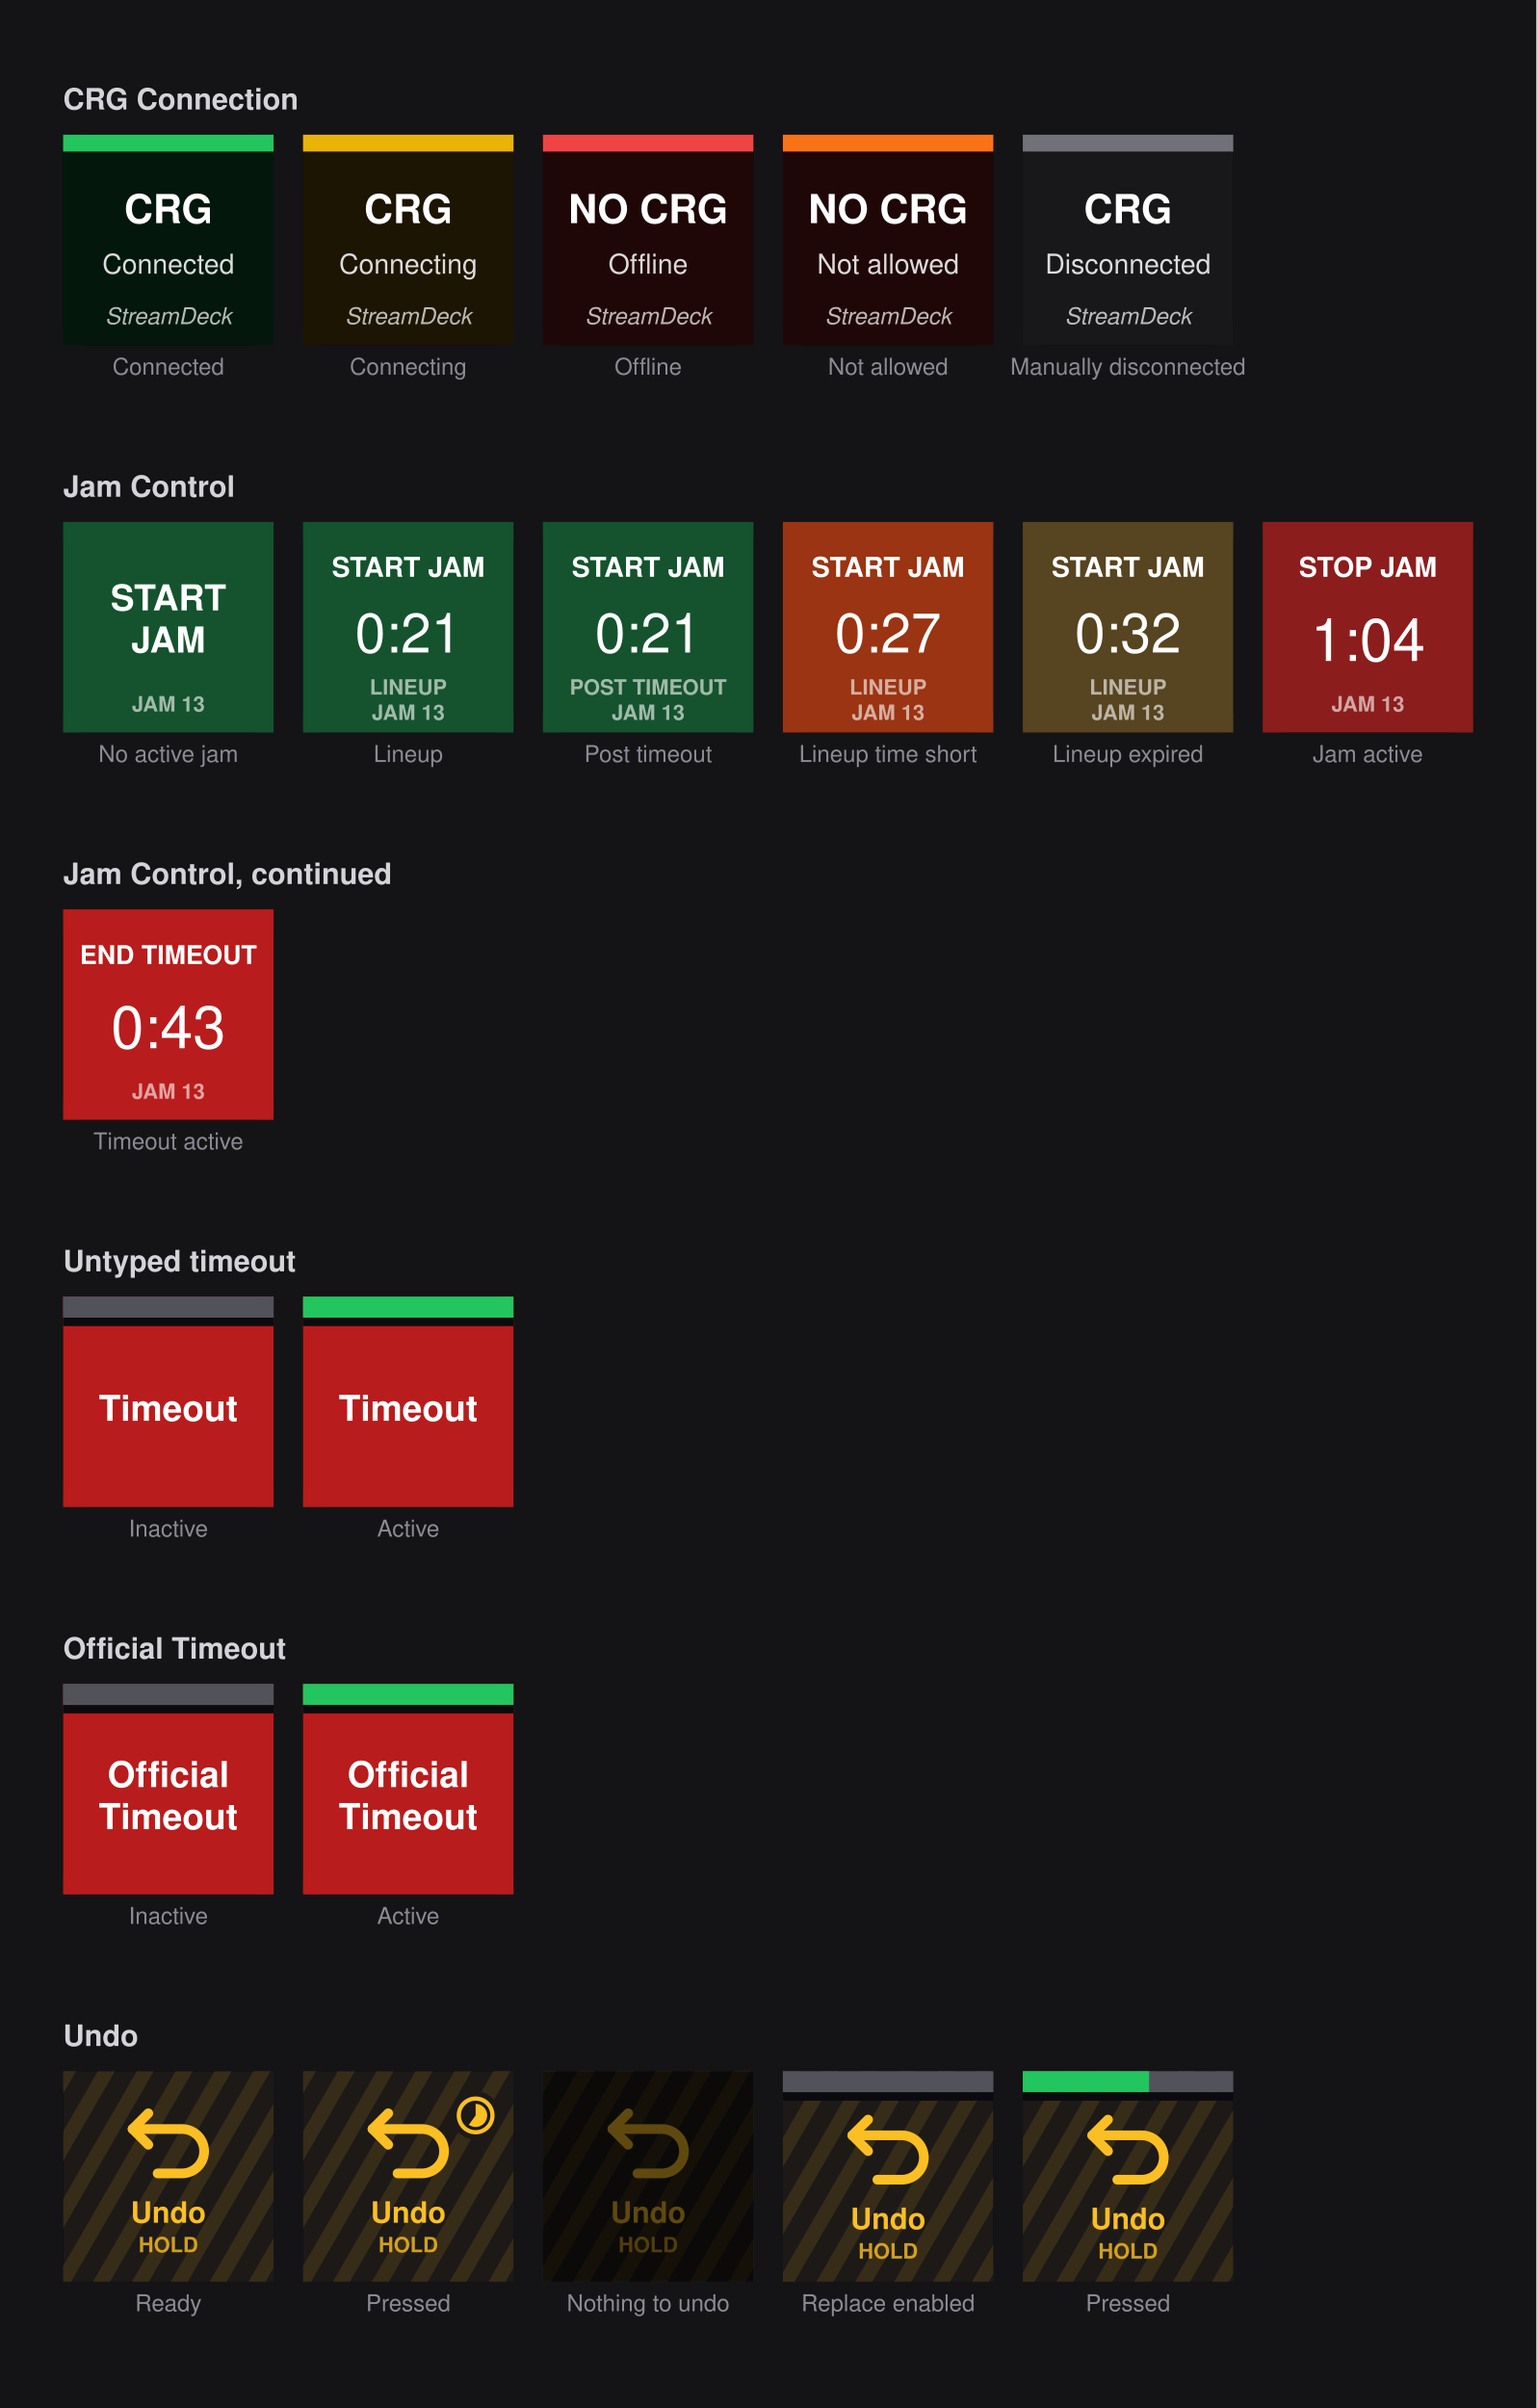
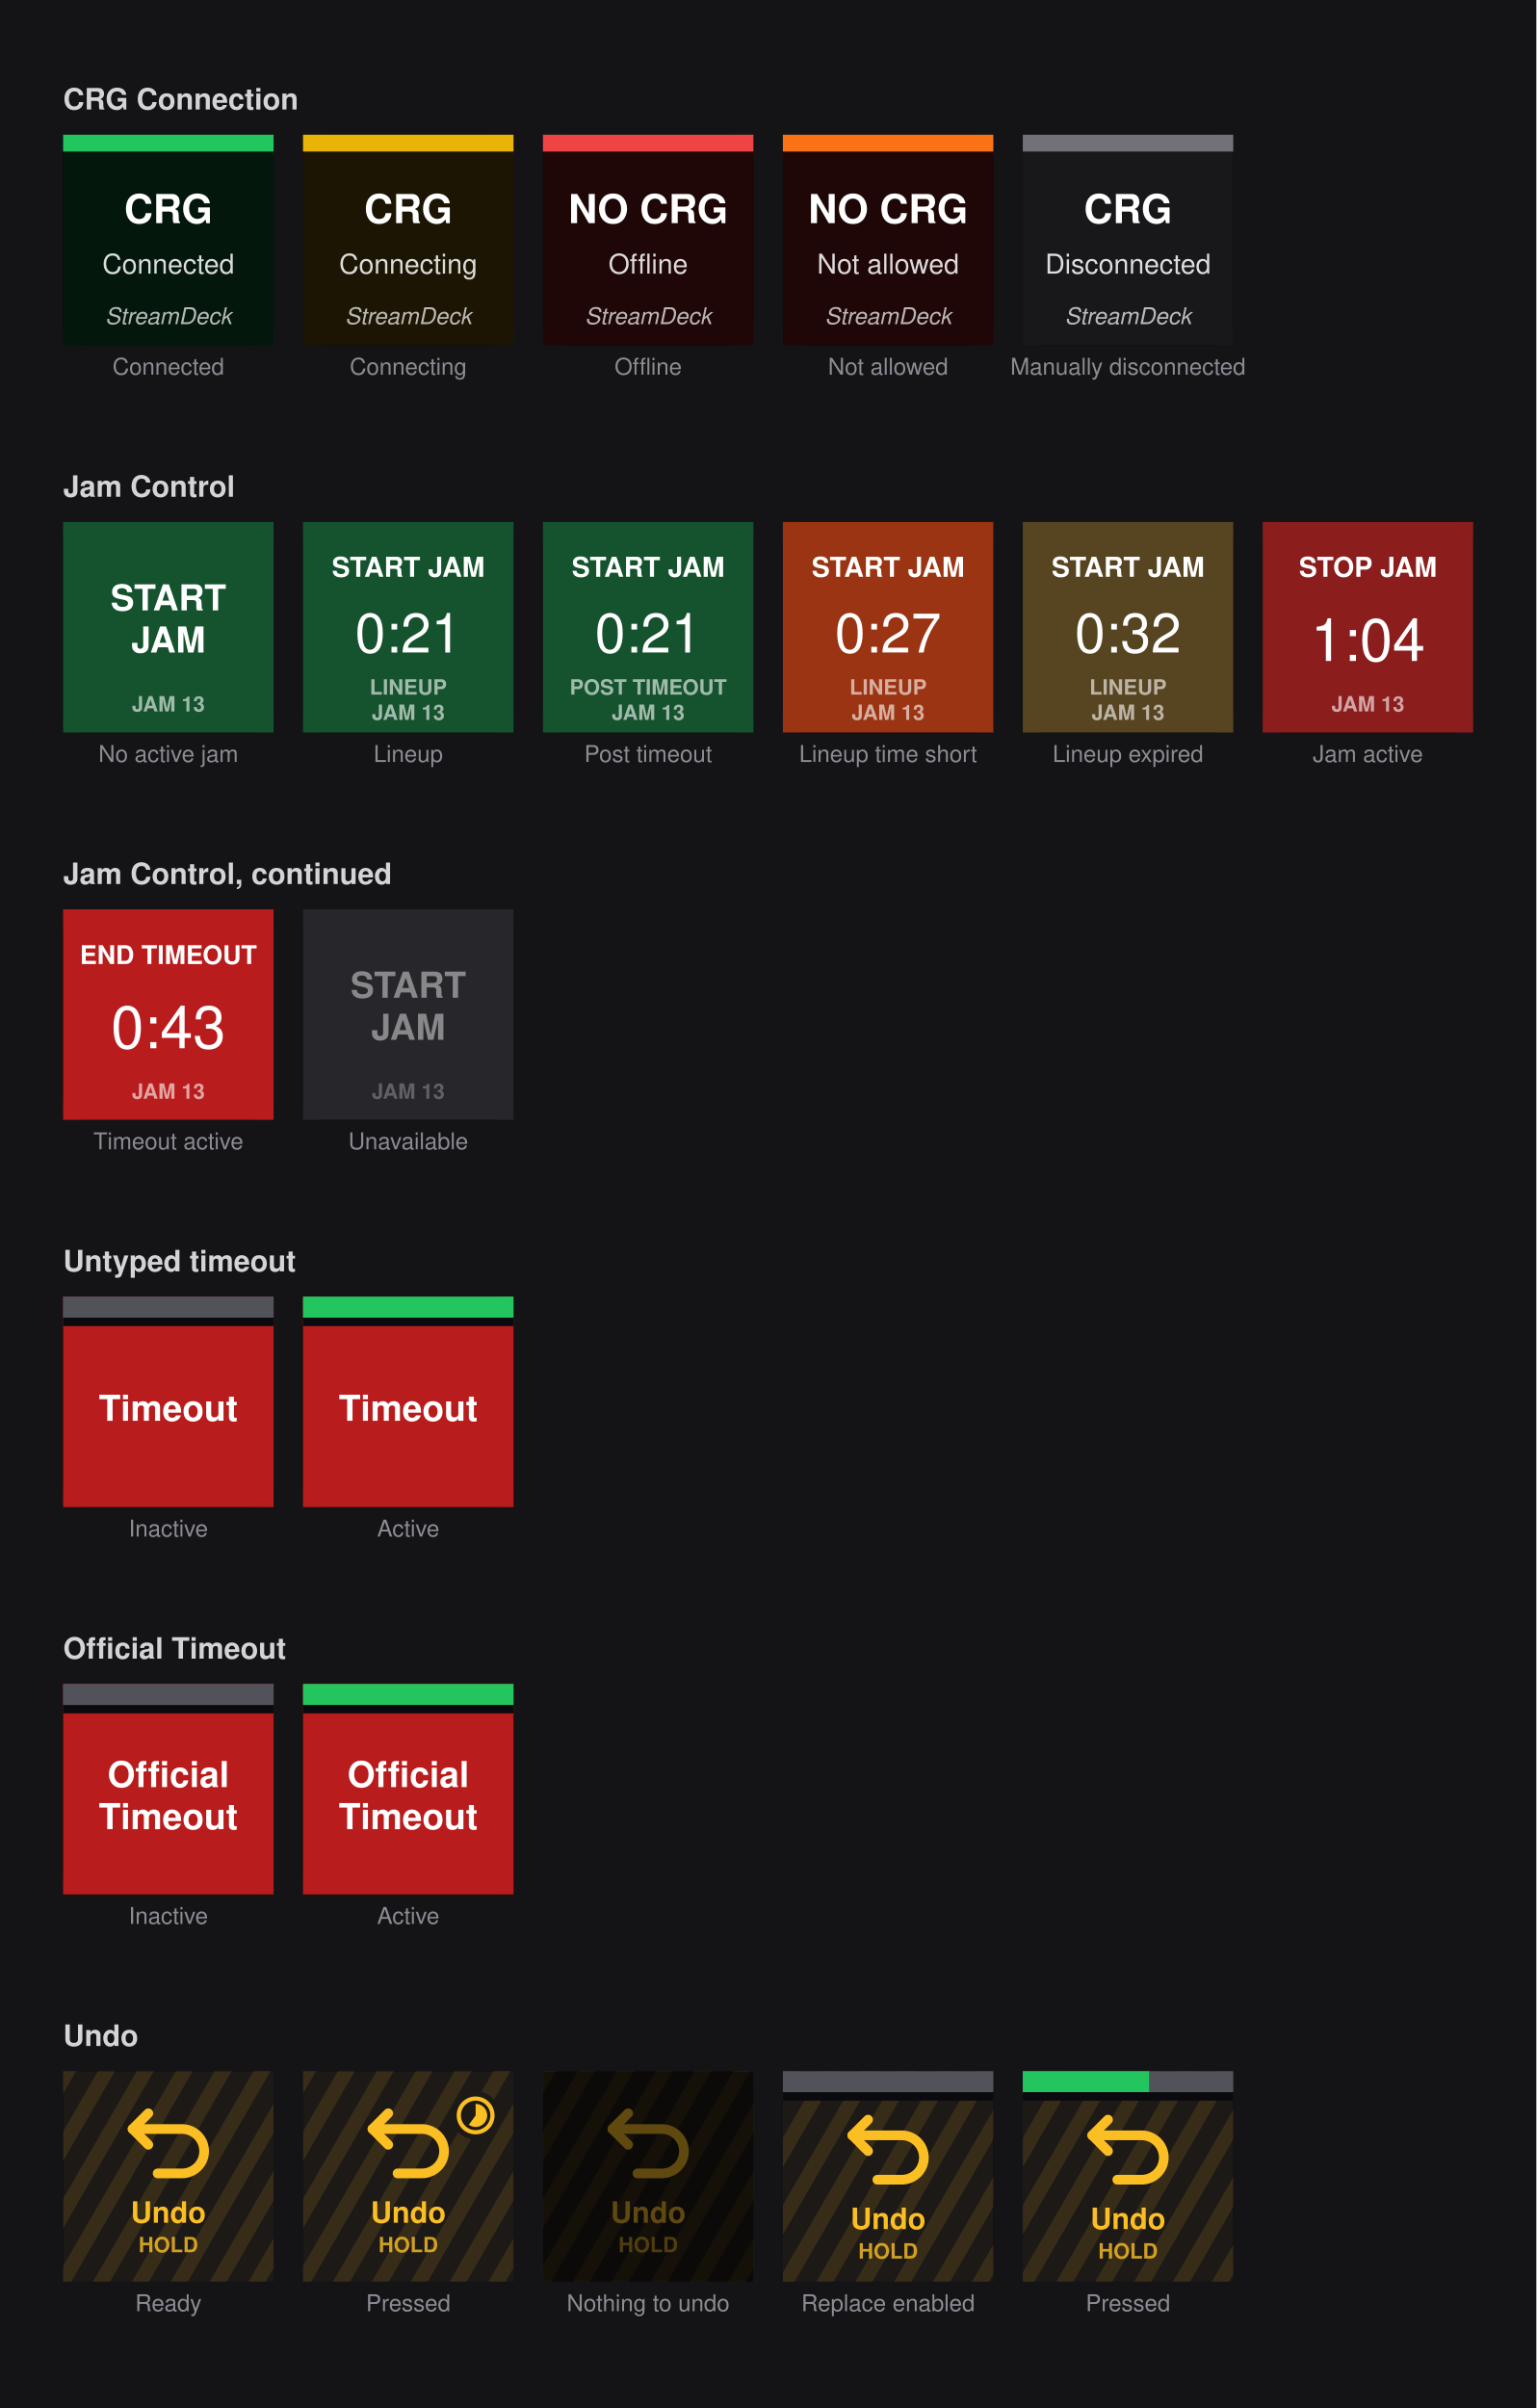
<svg xmlns="http://www.w3.org/2000/svg" viewBox="0 0 730 1144" width="730" height="1144" role="img" aria-label="Plugin buttons and the states they show">
  <rect width="730" height="1144" fill="#141417" />
  <text x="30" y="52" font-family="'Helvetica Neue', Helvetica, Arial, sans-serif" font-size="14" font-weight="bold" fill="#d4d4d8" text-anchor="start">CRG Connection</text>
  <svg x="30" y="64" width="100" height="100" viewBox="0 0 100 100">
    <rect width="100" height="100" rx="10" fill="#000000" />
    <g clip-path="inset(0 round 10px)">
      <rect width="100" height="100" fill="#04170c" />
      <rect width="100" height="8" fill="#22c55e" />
      <text x="50" y="42" fill="#ffffff" font-family="'Helvetica Neue', Helvetica, Arial, sans-serif" font-size="19" font-weight="700" text-anchor="middle">CRG</text>
      <text x="50" y="66" fill="#ffffff" font-family="'Helvetica Neue', Helvetica, Arial, sans-serif" font-size="13" font-weight="400" text-anchor="middle" opacity="0.85">Connected</text>
      <text x="50" y="90" fill="#ffffff" font-family="'Helvetica Neue', Helvetica, Arial, sans-serif" font-size="11" font-weight="400" text-anchor="middle" font-style="italic" opacity="0.7">StreamDeck</text>
    </g>
  </svg>
  <text x="80" y="178" font-family="'Helvetica Neue', Helvetica, Arial, sans-serif" font-size="11" font-weight="normal" fill="#8b8b93" text-anchor="middle">Connected</text>
  <svg x="144" y="64" width="100" height="100" viewBox="0 0 100 100">
    <rect width="100" height="100" rx="10" fill="#000000" />
    <g clip-path="inset(0 round 10px)">
      <rect width="100" height="100" fill="#1c1503" />
      <rect width="100" height="8" fill="#eab308" />
      <text x="50" y="42" fill="#ffffff" font-family="'Helvetica Neue', Helvetica, Arial, sans-serif" font-size="19" font-weight="700" text-anchor="middle">CRG</text>
      <text x="50" y="66" fill="#ffffff" font-family="'Helvetica Neue', Helvetica, Arial, sans-serif" font-size="13" font-weight="400" text-anchor="middle" opacity="0.85">Connecting</text>
      <text x="50" y="90" fill="#ffffff" font-family="'Helvetica Neue', Helvetica, Arial, sans-serif" font-size="11" font-weight="400" text-anchor="middle" font-style="italic" opacity="0.7">StreamDeck</text>
    </g>
  </svg>
  <text x="194" y="178" font-family="'Helvetica Neue', Helvetica, Arial, sans-serif" font-size="11" font-weight="normal" fill="#8b8b93" text-anchor="middle">Connecting</text>
  <svg x="258" y="64" width="100" height="100" viewBox="0 0 100 100">
    <rect width="100" height="100" rx="10" fill="#000000" />
    <g clip-path="inset(0 round 10px)">
      <rect width="100" height="100" fill="#1f0708" />
      <rect width="100" height="8" fill="#ef4444" />
      <text x="50" y="42" fill="#ffffff" font-family="'Helvetica Neue', Helvetica, Arial, sans-serif" font-size="19" font-weight="700" text-anchor="middle">NO CRG</text>
      <text x="50" y="66" fill="#ffffff" font-family="'Helvetica Neue', Helvetica, Arial, sans-serif" font-size="13" font-weight="400" text-anchor="middle" opacity="0.85">Offline</text>
      <text x="50" y="90" fill="#ffffff" font-family="'Helvetica Neue', Helvetica, Arial, sans-serif" font-size="11" font-weight="400" text-anchor="middle" font-style="italic" opacity="0.7">StreamDeck</text>
    </g>
  </svg>
  <text x="308" y="178" font-family="'Helvetica Neue', Helvetica, Arial, sans-serif" font-size="11" font-weight="normal" fill="#8b8b93" text-anchor="middle">Offline</text>
  <svg x="372" y="64" width="100" height="100" viewBox="0 0 100 100">
    <rect width="100" height="100" rx="10" fill="#000000" />
    <g clip-path="inset(0 round 10px)">
      <rect width="100" height="100" fill="#1f0708" />
      <rect width="100" height="8" fill="#f97316" />
      <text x="50" y="42" fill="#ffffff" font-family="'Helvetica Neue', Helvetica, Arial, sans-serif" font-size="19" font-weight="700" text-anchor="middle">NO CRG</text>
      <text x="50" y="66" fill="#ffffff" font-family="'Helvetica Neue', Helvetica, Arial, sans-serif" font-size="13" font-weight="400" text-anchor="middle" opacity="0.85">Not allowed</text>
      <text x="50" y="90" fill="#ffffff" font-family="'Helvetica Neue', Helvetica, Arial, sans-serif" font-size="11" font-weight="400" text-anchor="middle" font-style="italic" opacity="0.7">StreamDeck</text>
    </g>
  </svg>
  <text x="422" y="178" font-family="'Helvetica Neue', Helvetica, Arial, sans-serif" font-size="11" font-weight="normal" fill="#8b8b93" text-anchor="middle">Not allowed</text>
  <svg x="486" y="64" width="100" height="100" viewBox="0 0 100 100">
    <rect width="100" height="100" rx="10" fill="#000000" />
    <g clip-path="inset(0 round 10px)">
      <rect width="100" height="100" fill="#18181b" />
      <rect width="100" height="8" fill="#71717a" />
      <text x="50" y="42" fill="#ffffff" font-family="'Helvetica Neue', Helvetica, Arial, sans-serif" font-size="19" font-weight="700" text-anchor="middle">CRG</text>
      <text x="50" y="66" fill="#ffffff" font-family="'Helvetica Neue', Helvetica, Arial, sans-serif" font-size="13" font-weight="400" text-anchor="middle" opacity="0.85">Disconnected</text>
      <text x="50" y="90" fill="#ffffff" font-family="'Helvetica Neue', Helvetica, Arial, sans-serif" font-size="11" font-weight="400" text-anchor="middle" font-style="italic" opacity="0.7">StreamDeck</text>
    </g>
  </svg>
  <text x="536" y="178" font-family="'Helvetica Neue', Helvetica, Arial, sans-serif" font-size="11" font-weight="normal" fill="#8b8b93" text-anchor="middle">Manually disconnected</text>
  <text x="30" y="236" font-family="'Helvetica Neue', Helvetica, Arial, sans-serif" font-size="14" font-weight="bold" fill="#d4d4d8" text-anchor="start">Jam Control</text>
  <svg x="30" y="248" width="100" height="100" viewBox="0 0 100 100">
    <rect width="100" height="100" rx="10" fill="#000000" />
    <g clip-path="inset(0 round 10px)">
      <rect width="100" height="100" fill="#14532d" />
      <text x="50" y="42" fill="#ffffff" font-family="'Helvetica Neue', Helvetica, Arial, sans-serif" font-size="17" font-weight="700" text-anchor="middle">START</text>
      <text x="50" y="62" fill="#ffffff" font-family="'Helvetica Neue', Helvetica, Arial, sans-serif" font-size="17" font-weight="700" text-anchor="middle">JAM</text>
      <text x="50" y="90" fill="#ffffff" font-family="'Helvetica Neue', Helvetica, Arial, sans-serif" font-size="10" font-weight="700" text-anchor="middle" opacity="0.6">JAM 13</text>
    </g>
  </svg>
  <text x="80" y="362" font-family="'Helvetica Neue', Helvetica, Arial, sans-serif" font-size="11" font-weight="normal" fill="#8b8b93" text-anchor="middle">No active jam</text>
  <svg x="144" y="248" width="100" height="100" viewBox="0 0 100 100">
    <rect width="100" height="100" rx="10" fill="#000000" />
    <g clip-path="inset(0 round 10px)">
      <rect width="100" height="100" fill="#14532d" />
      <text x="50" y="26" fill="#ffffff" font-family="'Helvetica Neue', Helvetica, Arial, sans-serif" font-size="13" font-weight="700" text-anchor="middle">START JAM</text>
      <text x="50" y="62" fill="#ffffff" font-family="'Helvetica Neue', Helvetica, Arial, sans-serif" font-size="26" font-weight="400" text-anchor="middle">0:21</text>
      <text x="50" y="82" fill="#ffffff" font-family="'Helvetica Neue', Helvetica, Arial, sans-serif" font-size="10" font-weight="700" text-anchor="middle" opacity="0.6">LINEUP</text>
      <text x="50" y="94" fill="#ffffff" font-family="'Helvetica Neue', Helvetica, Arial, sans-serif" font-size="10" font-weight="700" text-anchor="middle" opacity="0.6">JAM 13</text>
    </g>
  </svg>
  <text x="194" y="362" font-family="'Helvetica Neue', Helvetica, Arial, sans-serif" font-size="11" font-weight="normal" fill="#8b8b93" text-anchor="middle">Lineup</text>
  <svg x="258" y="248" width="100" height="100" viewBox="0 0 100 100">
    <rect width="100" height="100" rx="10" fill="#000000" />
    <g clip-path="inset(0 round 10px)">
      <rect width="100" height="100" fill="#14532d" />
      <text x="50" y="26" fill="#ffffff" font-family="'Helvetica Neue', Helvetica, Arial, sans-serif" font-size="13" font-weight="700" text-anchor="middle">START JAM</text>
      <text x="50" y="62" fill="#ffffff" font-family="'Helvetica Neue', Helvetica, Arial, sans-serif" font-size="26" font-weight="400" text-anchor="middle">0:21</text>
      <text x="50" y="82" fill="#ffffff" font-family="'Helvetica Neue', Helvetica, Arial, sans-serif" font-size="10" font-weight="700" text-anchor="middle" opacity="0.6">POST TIMEOUT</text>
      <text x="50" y="94" fill="#ffffff" font-family="'Helvetica Neue', Helvetica, Arial, sans-serif" font-size="10" font-weight="700" text-anchor="middle" opacity="0.6">JAM 13</text>
    </g>
  </svg>
  <text x="308" y="362" font-family="'Helvetica Neue', Helvetica, Arial, sans-serif" font-size="11" font-weight="normal" fill="#8b8b93" text-anchor="middle">Post timeout</text>
  <svg x="372" y="248" width="100" height="100" viewBox="0 0 100 100">
    <rect width="100" height="100" rx="10" fill="#000000" />
    <g clip-path="inset(0 round 10px)">
      <rect width="100" height="100" fill="#9a3412" />
      <text x="50" y="26" fill="#ffffff" font-family="'Helvetica Neue', Helvetica, Arial, sans-serif" font-size="13" font-weight="700" text-anchor="middle">START JAM</text>
      <text x="50" y="62" fill="#ffffff" font-family="'Helvetica Neue', Helvetica, Arial, sans-serif" font-size="26" font-weight="400" text-anchor="middle">0:27</text>
      <text x="50" y="82" fill="#ffffff" font-family="'Helvetica Neue', Helvetica, Arial, sans-serif" font-size="10" font-weight="700" text-anchor="middle" opacity="0.6">LINEUP</text>
      <text x="50" y="94" fill="#ffffff" font-family="'Helvetica Neue', Helvetica, Arial, sans-serif" font-size="10" font-weight="700" text-anchor="middle" opacity="0.6">JAM 13</text>
    </g>
  </svg>
  <text x="422" y="362" font-family="'Helvetica Neue', Helvetica, Arial, sans-serif" font-size="11" font-weight="normal" fill="#8b8b93" text-anchor="middle">Lineup time short</text>
  <svg x="486" y="248" width="100" height="100" viewBox="0 0 100 100">
    <rect width="100" height="100" rx="10" fill="#000000" />
    <g clip-path="inset(0 round 10px)">
      <rect width="100" height="100" fill="#574420" />
      <text x="50" y="26" fill="#ffffff" font-family="'Helvetica Neue', Helvetica, Arial, sans-serif" font-size="13" font-weight="700" text-anchor="middle">START JAM</text>
      <text x="50" y="62" fill="#ffffff" font-family="'Helvetica Neue', Helvetica, Arial, sans-serif" font-size="26" font-weight="400" text-anchor="middle">0:32</text>
      <text x="50" y="82" fill="#ffffff" font-family="'Helvetica Neue', Helvetica, Arial, sans-serif" font-size="10" font-weight="700" text-anchor="middle" opacity="0.6">LINEUP</text>
      <text x="50" y="94" fill="#ffffff" font-family="'Helvetica Neue', Helvetica, Arial, sans-serif" font-size="10" font-weight="700" text-anchor="middle" opacity="0.6">JAM 13</text>
    </g>
  </svg>
  <text x="536" y="362" font-family="'Helvetica Neue', Helvetica, Arial, sans-serif" font-size="11" font-weight="normal" fill="#8b8b93" text-anchor="middle">Lineup expired</text>
  <svg x="600" y="248" width="100" height="100" viewBox="0 0 100 100">
    <rect width="100" height="100" rx="10" fill="#000000" />
    <g clip-path="inset(0 round 10px)">
      <rect width="100" height="100" fill="#8c1d1d" />
      <text x="50" y="26" fill="#ffffff" font-family="'Helvetica Neue', Helvetica, Arial, sans-serif" font-size="13" font-weight="700" text-anchor="middle">STOP JAM</text>
      <text x="50" y="66" fill="#ffffff" font-family="'Helvetica Neue', Helvetica, Arial, sans-serif" font-size="28" font-weight="400" text-anchor="middle">1:04</text>
      <text x="50" y="90" fill="#ffffff" font-family="'Helvetica Neue', Helvetica, Arial, sans-serif" font-size="10" font-weight="700" text-anchor="middle" opacity="0.6">JAM 13</text>
    </g>
  </svg>
  <text x="650" y="362" font-family="'Helvetica Neue', Helvetica, Arial, sans-serif" font-size="11" font-weight="normal" fill="#8b8b93" text-anchor="middle">Jam active</text>
  <text x="30" y="420" font-family="'Helvetica Neue', Helvetica, Arial, sans-serif" font-size="14" font-weight="bold" fill="#d4d4d8" text-anchor="start">Jam Control, continued</text>
  <svg x="30" y="432" width="100" height="100" viewBox="0 0 100 100">
    <rect width="100" height="100" rx="10" fill="#000000" />
    <g clip-path="inset(0 round 10px)">
      <rect width="100" height="100" fill="#b91c1c" />
      <text x="50" y="26" fill="#ffffff" font-family="'Helvetica Neue', Helvetica, Arial, sans-serif" font-size="12.26" font-weight="700" text-anchor="middle">END TIMEOUT</text>
      <text x="50" y="66" fill="#ffffff" font-family="'Helvetica Neue', Helvetica, Arial, sans-serif" font-size="28" font-weight="400" text-anchor="middle">0:43</text>
      <text x="50" y="90" fill="#ffffff" font-family="'Helvetica Neue', Helvetica, Arial, sans-serif" font-size="10" font-weight="700" text-anchor="middle" opacity="0.6">JAM 13</text>
    </g>
  </svg>
  <text x="80" y="546" font-family="'Helvetica Neue', Helvetica, Arial, sans-serif" font-size="11" font-weight="normal" fill="#8b8b93" text-anchor="middle">Timeout active</text>
+   <svg x="144" y="432" width="100" height="100" viewBox="0 0 100 100">
+     <rect width="100" height="100" rx="10" fill="#000000" />
+     <g clip-path="inset(0 round 10px)">
+       <rect width="100" height="100" fill="#26262b" />
+       <text x="50" y="42" fill="#ffffff" font-family="'Helvetica Neue', Helvetica, Arial, sans-serif" font-size="17" font-weight="700" text-anchor="middle" opacity="0.45">START</text>
+       <text x="50" y="62" fill="#ffffff" font-family="'Helvetica Neue', Helvetica, Arial, sans-serif" font-size="17" font-weight="700" text-anchor="middle" opacity="0.45">JAM</text>
+       <text x="50" y="90" fill="#ffffff" font-family="'Helvetica Neue', Helvetica, Arial, sans-serif" font-size="10" font-weight="700" text-anchor="middle" opacity="0.27">JAM 13</text>
+     </g>
+   </svg>
+   <text x="194" y="546" font-family="'Helvetica Neue', Helvetica, Arial, sans-serif" font-size="11" font-weight="normal" fill="#8b8b93" text-anchor="middle">Unavailable</text>
  <text x="30" y="604" font-family="'Helvetica Neue', Helvetica, Arial, sans-serif" font-size="14" font-weight="bold" fill="#d4d4d8" text-anchor="start">Untyped timeout</text>
  <svg x="30" y="616" width="100" height="100" viewBox="0 0 100 100">
    <rect width="100" height="100" rx="10" fill="#000000" />
    <g clip-path="inset(0 round 10px)">
      <rect width="100" height="100" fill="#b91c1c" />
      <g transform="translate(0 3)">
        <text x="50" y="56" fill="#ffffff" font-family="'Helvetica Neue', Helvetica, Arial, sans-serif" font-size="17" font-weight="700" text-anchor="middle">Timeout</text>
      </g>
      <rect width="100" height="10" fill="#52525b" />
      <rect y="10" width="100" height="4" fill="#0b0b0f" />
    </g>
  </svg>
  <text x="80" y="730" font-family="'Helvetica Neue', Helvetica, Arial, sans-serif" font-size="11" font-weight="normal" fill="#8b8b93" text-anchor="middle">Inactive</text>
  <svg x="144" y="616" width="100" height="100" viewBox="0 0 100 100">
    <rect width="100" height="100" rx="10" fill="#000000" />
    <g clip-path="inset(0 round 10px)">
      <rect width="100" height="100" fill="#b91c1c" />
      <g transform="translate(0 3)">
        <text x="50" y="56" fill="#ffffff" font-family="'Helvetica Neue', Helvetica, Arial, sans-serif" font-size="17" font-weight="700" text-anchor="middle">Timeout</text>
      </g>
      <rect width="100" height="10" fill="#22c55e" />
      <rect y="10" width="100" height="4" fill="#0b0b0f" />
    </g>
  </svg>
  <text x="194" y="730" font-family="'Helvetica Neue', Helvetica, Arial, sans-serif" font-size="11" font-weight="normal" fill="#8b8b93" text-anchor="middle">Active</text>
  <text x="30" y="788" font-family="'Helvetica Neue', Helvetica, Arial, sans-serif" font-size="14" font-weight="bold" fill="#d4d4d8" text-anchor="start">Official Timeout</text>
  <svg x="30" y="800" width="100" height="100" viewBox="0 0 100 100">
    <rect width="100" height="100" rx="10" fill="#000000" />
    <g clip-path="inset(0 round 10px)">
      <rect width="100" height="100" fill="#b91c1c" />
      <g transform="translate(0 3)">
        <text x="50" y="46" fill="#ffffff" font-family="'Helvetica Neue', Helvetica, Arial, sans-serif" font-size="17" font-weight="700" text-anchor="middle">Official</text>
        <text x="50" y="66" fill="#ffffff" font-family="'Helvetica Neue', Helvetica, Arial, sans-serif" font-size="17" font-weight="700" text-anchor="middle">Timeout</text>
      </g>
      <rect width="100" height="10" fill="#52525b" />
      <rect y="10" width="100" height="4" fill="#0b0b0f" />
    </g>
  </svg>
  <text x="80" y="914" font-family="'Helvetica Neue', Helvetica, Arial, sans-serif" font-size="11" font-weight="normal" fill="#8b8b93" text-anchor="middle">Inactive</text>
  <svg x="144" y="800" width="100" height="100" viewBox="0 0 100 100">
    <rect width="100" height="100" rx="10" fill="#000000" />
    <g clip-path="inset(0 round 10px)">
      <rect width="100" height="100" fill="#b91c1c" />
      <g transform="translate(0 3)">
        <text x="50" y="46" fill="#ffffff" font-family="'Helvetica Neue', Helvetica, Arial, sans-serif" font-size="17" font-weight="700" text-anchor="middle">Official</text>
        <text x="50" y="66" fill="#ffffff" font-family="'Helvetica Neue', Helvetica, Arial, sans-serif" font-size="17" font-weight="700" text-anchor="middle">Timeout</text>
      </g>
      <rect width="100" height="10" fill="#22c55e" />
      <rect y="10" width="100" height="4" fill="#0b0b0f" />
    </g>
  </svg>
  <text x="194" y="914" font-family="'Helvetica Neue', Helvetica, Arial, sans-serif" font-size="11" font-weight="normal" fill="#8b8b93" text-anchor="middle">Active</text>
  <text x="30" y="972" font-family="'Helvetica Neue', Helvetica, Arial, sans-serif" font-size="14" font-weight="bold" fill="#d4d4d8" text-anchor="start">Undo</text>
  <svg x="30" y="984" width="100" height="100" viewBox="0 0 100 100">
    <rect width="100" height="100" rx="10" fill="#000000" />
    <g clip-path="inset(0 round 10px)">
      <rect width="100" height="100" fill="#1c1917" />
      <rect x="-20" y="-20" width="7" height="150" fill="#fbbf24" opacity="0.12" transform="rotate(30 50 50)" />
      <rect x="-4" y="-20" width="7" height="150" fill="#fbbf24" opacity="0.12" transform="rotate(30 50 50)" />
      <rect x="12" y="-20" width="7" height="150" fill="#fbbf24" opacity="0.12" transform="rotate(30 50 50)" />
      <rect x="28" y="-20" width="7" height="150" fill="#fbbf24" opacity="0.12" transform="rotate(30 50 50)" />
      <rect x="44" y="-20" width="7" height="150" fill="#fbbf24" opacity="0.12" transform="rotate(30 50 50)" />
      <rect x="60" y="-20" width="7" height="150" fill="#fbbf24" opacity="0.12" transform="rotate(30 50 50)" />
      <rect x="76" y="-20" width="7" height="150" fill="#fbbf24" opacity="0.12" transform="rotate(30 50 50)" />
      <rect x="92" y="-20" width="7" height="150" fill="#fbbf24" opacity="0.12" transform="rotate(30 50 50)" />
      <rect x="108" y="-20" width="7" height="150" fill="#fbbf24" opacity="0.12" transform="rotate(30 50 50)" />
      <rect x="124" y="-20" width="7" height="150" fill="#fbbf24" opacity="0.12" transform="rotate(30 50 50)" />
      <path d="M 33 27.46 H 56.46 A 10.54 10.54 0 0 1 56.46 48.54 H 44.9" fill="none" stroke="#fbbf24" stroke-width="4.6" stroke-linecap="round" stroke-linejoin="round" />
      <path d="M 40.48 19.98 L 33 27.46 L 40.48 34.94" fill="none" stroke="#fbbf24" stroke-width="4.6" stroke-linecap="round" stroke-linejoin="round" />
      <text x="50" y="72" fill="#fbbf24" font-family="'Helvetica Neue', Helvetica, Arial, sans-serif" font-size="14" font-weight="700" text-anchor="middle">Undo</text>
      <text x="50" y="86" fill="#fbbf24" font-family="'Helvetica Neue', Helvetica, Arial, sans-serif" font-size="10" font-weight="700" text-anchor="middle" opacity="0.8">HOLD</text>
    </g>
  </svg>
  <text x="80" y="1098" font-family="'Helvetica Neue', Helvetica, Arial, sans-serif" font-size="11" font-weight="normal" fill="#8b8b93" text-anchor="middle">Ready</text>
  <svg x="144" y="984" width="100" height="100" viewBox="0 0 100 100">
    <rect width="100" height="100" rx="10" fill="#000000" />
    <g clip-path="inset(0 round 10px)">
      <rect width="100" height="100" fill="#1c1917" />
      <rect x="-20" y="-20" width="7" height="150" fill="#fbbf24" opacity="0.12" transform="rotate(30 50 50)" />
      <rect x="-4" y="-20" width="7" height="150" fill="#fbbf24" opacity="0.12" transform="rotate(30 50 50)" />
      <rect x="12" y="-20" width="7" height="150" fill="#fbbf24" opacity="0.12" transform="rotate(30 50 50)" />
      <rect x="28" y="-20" width="7" height="150" fill="#fbbf24" opacity="0.12" transform="rotate(30 50 50)" />
      <rect x="44" y="-20" width="7" height="150" fill="#fbbf24" opacity="0.12" transform="rotate(30 50 50)" />
      <rect x="60" y="-20" width="7" height="150" fill="#fbbf24" opacity="0.12" transform="rotate(30 50 50)" />
      <rect x="76" y="-20" width="7" height="150" fill="#fbbf24" opacity="0.12" transform="rotate(30 50 50)" />
      <rect x="92" y="-20" width="7" height="150" fill="#fbbf24" opacity="0.12" transform="rotate(30 50 50)" />
      <rect x="108" y="-20" width="7" height="150" fill="#fbbf24" opacity="0.12" transform="rotate(30 50 50)" />
      <rect x="124" y="-20" width="7" height="150" fill="#fbbf24" opacity="0.12" transform="rotate(30 50 50)" />
      <path d="M 33 27.46 H 56.46 A 10.54 10.54 0 0 1 56.46 48.54 H 44.9" fill="none" stroke="#fbbf24" stroke-width="4.6" stroke-linecap="round" stroke-linejoin="round" />
      <path d="M 40.48 19.98 L 33 27.46 L 40.48 34.94" fill="none" stroke="#fbbf24" stroke-width="4.6" stroke-linecap="round" stroke-linejoin="round" />
      <circle cx="82" cy="21" r="11.5" fill="#1c1917" />
      <circle cx="82" cy="21" r="8" fill="none" stroke="#fbbf24" stroke-width="2" />
      <path d="M 82 21 L 82 15.5 A 5.5 5.5 0 1 1 78.77 25.45 Z" fill="#fbbf24" />
      <text x="50" y="72" fill="#fbbf24" font-family="'Helvetica Neue', Helvetica, Arial, sans-serif" font-size="14" font-weight="700" text-anchor="middle">Undo</text>
      <text x="50" y="86" fill="#fbbf24" font-family="'Helvetica Neue', Helvetica, Arial, sans-serif" font-size="10" font-weight="700" text-anchor="middle" opacity="0.8">HOLD</text>
    </g>
  </svg>
  <text x="194" y="1098" font-family="'Helvetica Neue', Helvetica, Arial, sans-serif" font-size="11" font-weight="normal" fill="#8b8b93" text-anchor="middle">Pressed</text>
  <svg x="258" y="984" width="100" height="100" viewBox="0 0 100 100">
    <rect width="100" height="100" rx="10" fill="#000000" />
    <g clip-path="inset(0 round 10px)">
      <rect width="100" height="100" fill="#1c1917" />
      <rect x="-20" y="-20" width="7" height="150" fill="#fbbf24" opacity="0.12" transform="rotate(30 50 50)" />
      <rect x="-4" y="-20" width="7" height="150" fill="#fbbf24" opacity="0.12" transform="rotate(30 50 50)" />
      <rect x="12" y="-20" width="7" height="150" fill="#fbbf24" opacity="0.12" transform="rotate(30 50 50)" />
      <rect x="28" y="-20" width="7" height="150" fill="#fbbf24" opacity="0.12" transform="rotate(30 50 50)" />
      <rect x="44" y="-20" width="7" height="150" fill="#fbbf24" opacity="0.12" transform="rotate(30 50 50)" />
      <rect x="60" y="-20" width="7" height="150" fill="#fbbf24" opacity="0.12" transform="rotate(30 50 50)" />
      <rect x="76" y="-20" width="7" height="150" fill="#fbbf24" opacity="0.12" transform="rotate(30 50 50)" />
      <rect x="92" y="-20" width="7" height="150" fill="#fbbf24" opacity="0.12" transform="rotate(30 50 50)" />
      <rect x="108" y="-20" width="7" height="150" fill="#fbbf24" opacity="0.12" transform="rotate(30 50 50)" />
      <rect x="124" y="-20" width="7" height="150" fill="#fbbf24" opacity="0.12" transform="rotate(30 50 50)" />
      <path d="M 33 27.46 H 56.46 A 10.54 10.54 0 0 1 56.46 48.54 H 44.9" fill="none" stroke="#fbbf24" stroke-width="4.6" stroke-linecap="round" stroke-linejoin="round" />
      <path d="M 40.48 19.98 L 33 27.46 L 40.48 34.94" fill="none" stroke="#fbbf24" stroke-width="4.6" stroke-linecap="round" stroke-linejoin="round" />
      <text x="50" y="72" fill="#fbbf24" font-family="'Helvetica Neue', Helvetica, Arial, sans-serif" font-size="14" font-weight="700" text-anchor="middle">Undo</text>
      <text x="50" y="86" fill="#fbbf24" font-family="'Helvetica Neue', Helvetica, Arial, sans-serif" font-size="10" font-weight="700" text-anchor="middle" opacity="0.8">HOLD</text>
      <rect width="100" height="100" fill="#000000" opacity="0.62" />
    </g>
  </svg>
  <text x="308" y="1098" font-family="'Helvetica Neue', Helvetica, Arial, sans-serif" font-size="11" font-weight="normal" fill="#8b8b93" text-anchor="middle">Nothing to undo</text>
  <svg x="372" y="984" width="100" height="100" viewBox="0 0 100 100">
    <rect width="100" height="100" rx="10" fill="#000000" />
    <g clip-path="inset(0 round 10px)">
      <rect width="100" height="100" fill="#1c1917" />
      <g transform="translate(0 3)">
        <rect x="-20" y="-20" width="7" height="150" fill="#fbbf24" opacity="0.12" transform="rotate(30 50 50)" />
        <rect x="-4" y="-20" width="7" height="150" fill="#fbbf24" opacity="0.12" transform="rotate(30 50 50)" />
        <rect x="12" y="-20" width="7" height="150" fill="#fbbf24" opacity="0.12" transform="rotate(30 50 50)" />
        <rect x="28" y="-20" width="7" height="150" fill="#fbbf24" opacity="0.12" transform="rotate(30 50 50)" />
        <rect x="44" y="-20" width="7" height="150" fill="#fbbf24" opacity="0.12" transform="rotate(30 50 50)" />
        <rect x="60" y="-20" width="7" height="150" fill="#fbbf24" opacity="0.12" transform="rotate(30 50 50)" />
        <rect x="76" y="-20" width="7" height="150" fill="#fbbf24" opacity="0.12" transform="rotate(30 50 50)" />
        <rect x="92" y="-20" width="7" height="150" fill="#fbbf24" opacity="0.12" transform="rotate(30 50 50)" />
        <rect x="108" y="-20" width="7" height="150" fill="#fbbf24" opacity="0.12" transform="rotate(30 50 50)" />
        <rect x="124" y="-20" width="7" height="150" fill="#fbbf24" opacity="0.12" transform="rotate(30 50 50)" />
        <path d="M 33 27.46 H 56.46 A 10.54 10.54 0 0 1 56.46 48.54 H 44.9" fill="none" stroke="#fbbf24" stroke-width="4.6" stroke-linecap="round" stroke-linejoin="round" />
        <path d="M 40.48 19.98 L 33 27.46 L 40.48 34.94" fill="none" stroke="#fbbf24" stroke-width="4.6" stroke-linecap="round" stroke-linejoin="round" />
        <text x="50" y="72" fill="#fbbf24" font-family="'Helvetica Neue', Helvetica, Arial, sans-serif" font-size="14" font-weight="700" text-anchor="middle">Undo</text>
        <text x="50" y="86" fill="#fbbf24" font-family="'Helvetica Neue', Helvetica, Arial, sans-serif" font-size="10" font-weight="700" text-anchor="middle" opacity="0.8">HOLD</text>
      </g>
      <rect width="100" height="10" fill="#52525b" />
      <rect y="10" width="100" height="4" fill="#0b0b0f" />
    </g>
  </svg>
  <text x="422" y="1098" font-family="'Helvetica Neue', Helvetica, Arial, sans-serif" font-size="11" font-weight="normal" fill="#8b8b93" text-anchor="middle">Replace enabled</text>
  <svg x="486" y="984" width="100" height="100" viewBox="0 0 100 100">
    <rect width="100" height="100" rx="10" fill="#000000" />
    <g clip-path="inset(0 round 10px)">
      <rect width="100" height="100" fill="#1c1917" />
      <g transform="translate(0 3)">
        <rect x="-20" y="-20" width="7" height="150" fill="#fbbf24" opacity="0.12" transform="rotate(30 50 50)" />
        <rect x="-4" y="-20" width="7" height="150" fill="#fbbf24" opacity="0.12" transform="rotate(30 50 50)" />
        <rect x="12" y="-20" width="7" height="150" fill="#fbbf24" opacity="0.12" transform="rotate(30 50 50)" />
        <rect x="28" y="-20" width="7" height="150" fill="#fbbf24" opacity="0.12" transform="rotate(30 50 50)" />
        <rect x="44" y="-20" width="7" height="150" fill="#fbbf24" opacity="0.12" transform="rotate(30 50 50)" />
        <rect x="60" y="-20" width="7" height="150" fill="#fbbf24" opacity="0.12" transform="rotate(30 50 50)" />
        <rect x="76" y="-20" width="7" height="150" fill="#fbbf24" opacity="0.12" transform="rotate(30 50 50)" />
        <rect x="92" y="-20" width="7" height="150" fill="#fbbf24" opacity="0.12" transform="rotate(30 50 50)" />
        <rect x="108" y="-20" width="7" height="150" fill="#fbbf24" opacity="0.12" transform="rotate(30 50 50)" />
        <rect x="124" y="-20" width="7" height="150" fill="#fbbf24" opacity="0.12" transform="rotate(30 50 50)" />
        <path d="M 33 27.46 H 56.46 A 10.54 10.54 0 0 1 56.46 48.54 H 44.9" fill="none" stroke="#fbbf24" stroke-width="4.6" stroke-linecap="round" stroke-linejoin="round" />
        <path d="M 40.48 19.98 L 33 27.46 L 40.48 34.94" fill="none" stroke="#fbbf24" stroke-width="4.6" stroke-linecap="round" stroke-linejoin="round" />
        <text x="50" y="72" fill="#fbbf24" font-family="'Helvetica Neue', Helvetica, Arial, sans-serif" font-size="14" font-weight="700" text-anchor="middle">Undo</text>
        <text x="50" y="86" fill="#fbbf24" font-family="'Helvetica Neue', Helvetica, Arial, sans-serif" font-size="10" font-weight="700" text-anchor="middle" opacity="0.8">HOLD</text>
      </g>
      <rect width="100" height="10" fill="#52525b" />
      <rect width="60" height="10" fill="#22c55e" />
      <rect y="10" width="100" height="4" fill="#0b0b0f" />
    </g>
  </svg>
  <text x="536" y="1098" font-family="'Helvetica Neue', Helvetica, Arial, sans-serif" font-size="11" font-weight="normal" fill="#8b8b93" text-anchor="middle">Pressed</text>
</svg>
